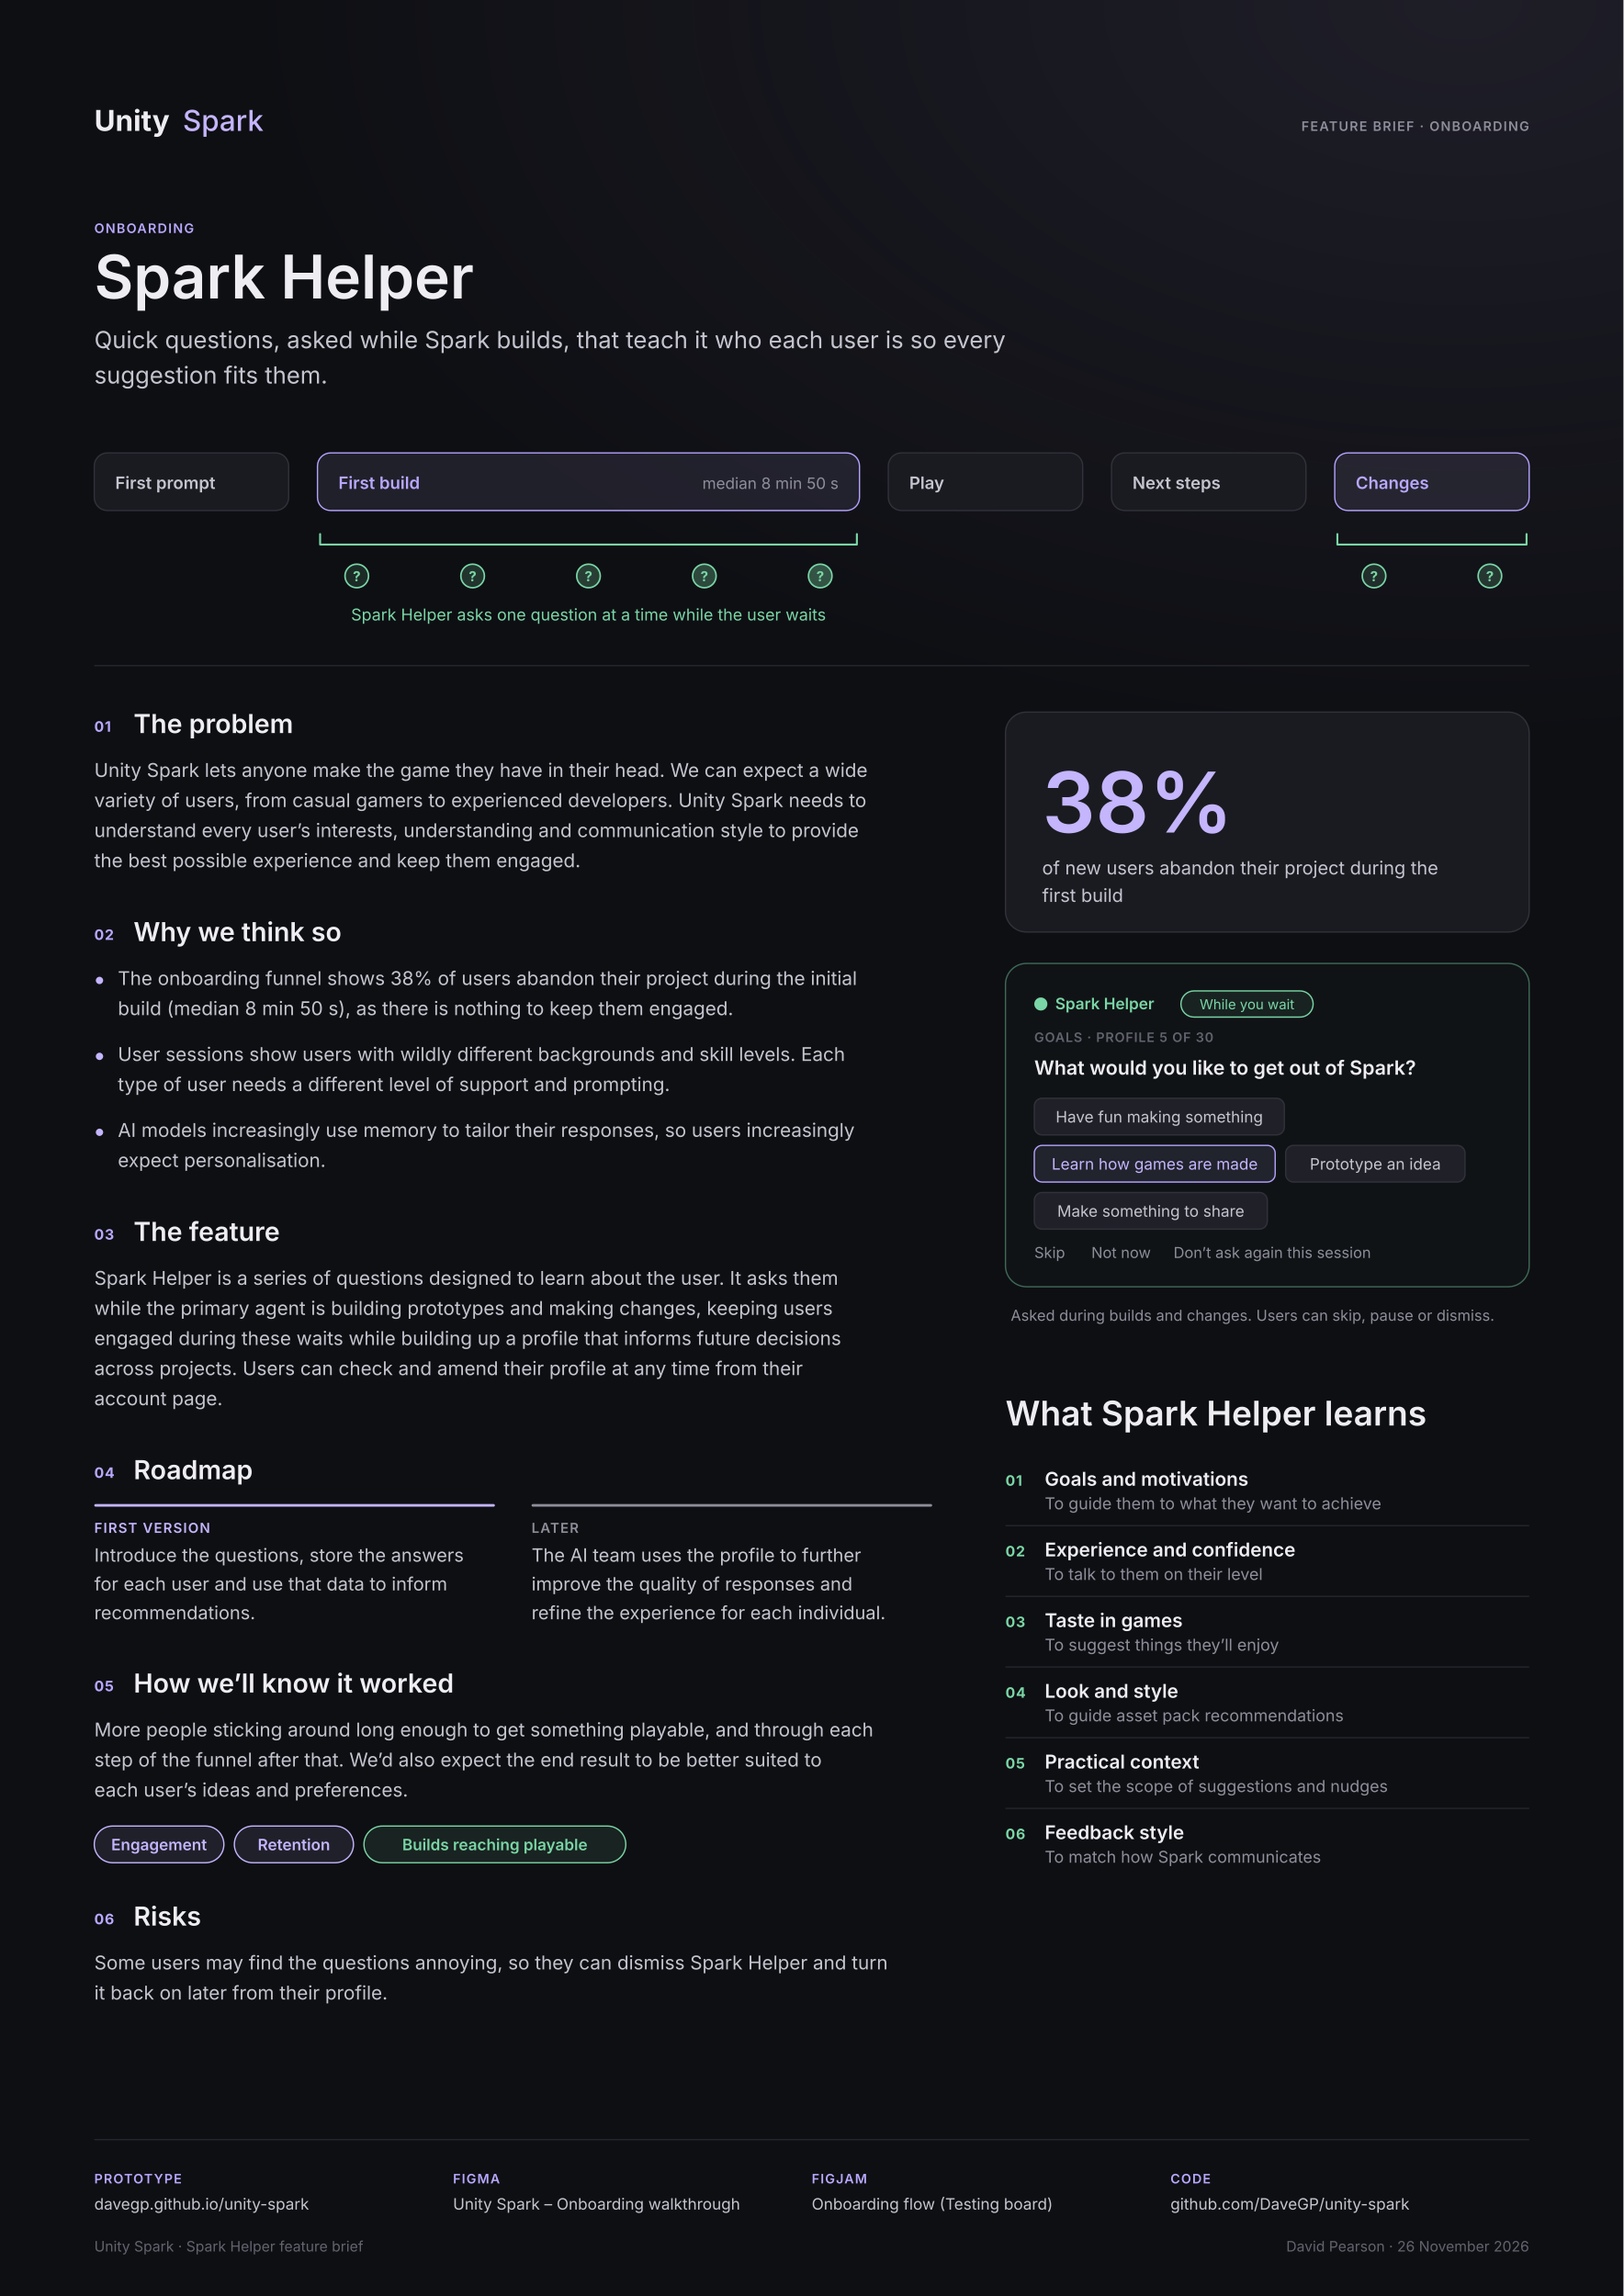
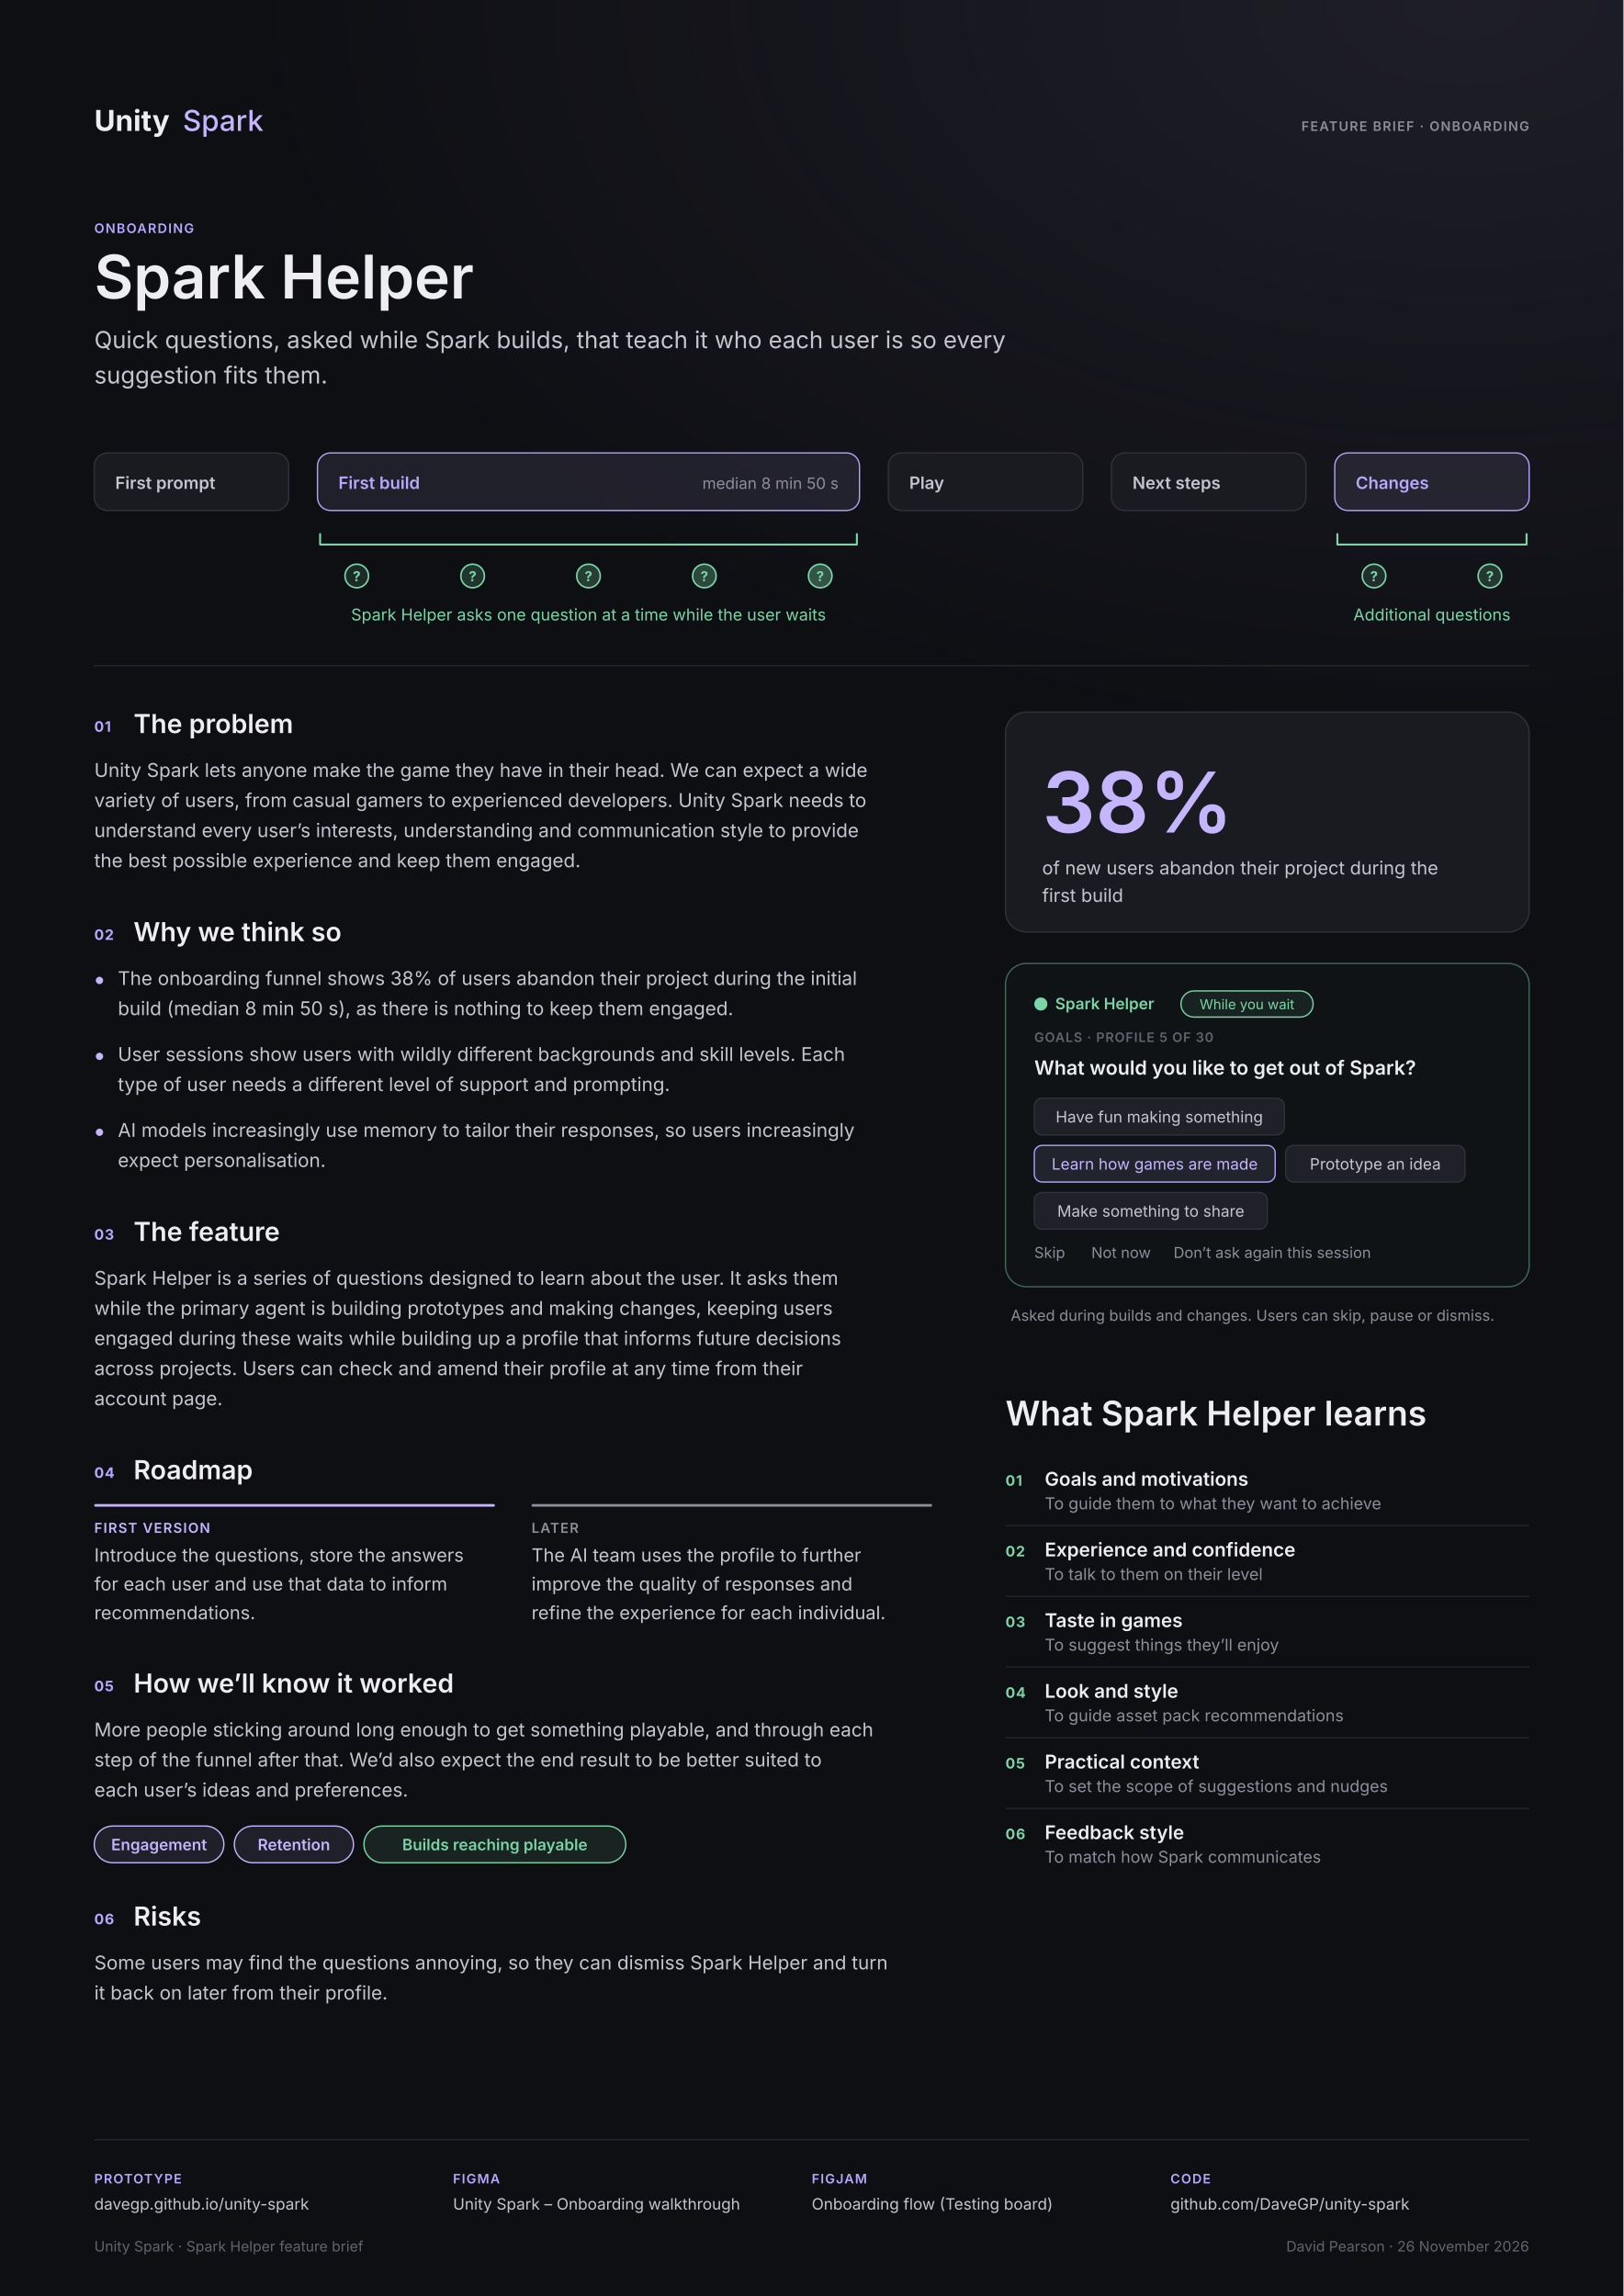
<svg xmlns="http://www.w3.org/2000/svg" id="Feature brief – Spark Helper (A4)" width="1240" height="1754" viewBox="0 0 1240 1754">
  <rect id="Background" x="0" y="0" width="1240" height="1754" fill="#0e0f13" />
  <defs>
    <radialGradient id="brief-glow" cx=".9" cy="0" r=".75">
      <stop stop-color="#c4b5fd" stop-opacity=".09" />
      <stop offset="1" stop-color="#c4b5fd" stop-opacity="0" />
    </radialGradient>
  </defs>
  <rect id="Glow" x="0" y="0" width="1240" height="760" fill="url(#brief-glow)" />
  <g id="Header">
    <g id="Logo">
      <text id="Unity" x="72" y="100" font-family="Inter" font-size="22" font-weight="700" fill="#ededf2">Unity</text>
      <text id="Spark" x="139.6" y="100" font-family="Inter" font-size="22" font-weight="500" fill="#c4b5fd">Spark</text>
    </g>
    <text id="Doc type" x="1168" y="100" font-family="Inter" font-size="10" font-weight="600" fill="#8d8e9a" text-anchor="end" letter-spacing="0.9">FEATURE BRIEF · ONBOARDING</text>
    <text id="Eyebrow / Onboarding" x="72" y="178" font-family="Inter" font-size="10" font-weight="600" fill="#b9a8ff" letter-spacing="0.9">ONBOARDING</text>
    <text id="Title" x="72" y="228" font-family="Inter" font-size="46" font-weight="600" fill="#ededf2">Spark Helper</text>
    <text id="Subtitle" x="72" y="266" font-family="Inter" font-size="18" font-weight="400" fill="#c4c5cf">
      <tspan x="72" dy="0">Quick questions, asked while Spark builds, that teach it who each user is so every</tspan>
      <tspan x="72" dy="27">suggestion fits them.</tspan>
    </text>
  </g>
  <g id="Flow – where Spark Helper fits">
    <g id="Stage – First prompt">
      <rect id="Bar" x="72" y="346" width="148.5" height="44" rx="10" fill="#1a1b21" stroke="#30313a" stroke-width="1" />
      <text id="Label" x="88" y="373.5" font-family="Inter" font-size="13" font-weight="600" fill="#c4c5cf">First prompt</text>
    </g>
    <g id="Stage – First build">
      <rect id="Bar" x="242.5" y="346" width="414" height="44" rx="10" fill="#c4b5fd" fill-opacity="0.1" stroke="#b3a1fb" stroke-width="1" />
      <text id="Label" x="258.5" y="373.5" font-family="Inter" font-size="13" font-weight="600" fill="#b9a8ff">First build</text>
      <text id="Duration" x="640.5" y="373.5" font-family="Inter" font-size="12" font-weight="400" fill="#8d8e9a" text-anchor="end">median 8 min 50 s</text>
    </g>
    <g id="Stage – Play">
      <rect id="Bar" x="678.5" y="346" width="148.5" height="44" rx="10" fill="#1a1b21" stroke="#30313a" stroke-width="1" />
      <text id="Label" x="694.5" y="373.5" font-family="Inter" font-size="13" font-weight="600" fill="#c4c5cf">Play</text>
    </g>
    <g id="Stage – Next steps">
      <rect id="Bar" x="849" y="346" width="148.5" height="44" rx="10" fill="#1a1b21" stroke="#30313a" stroke-width="1" />
      <text id="Label" x="865" y="373.5" font-family="Inter" font-size="13" font-weight="600" fill="#c4c5cf">Next steps</text>
    </g>
    <g id="Stage – Changes">
      <rect id="Bar" x="1019.5" y="346" width="148.5" height="44" rx="10" fill="#c4b5fd" fill-opacity="0.1" stroke="#b3a1fb" stroke-width="1" />
      <text id="Label" x="1035.5" y="373.5" font-family="Inter" font-size="13" font-weight="600" fill="#b9a8ff">Changes</text>
    </g>
    <path id="Bracket – first build" d="M 244.5 408 v 8 H 654.5 v -8" fill="none" stroke="#7ad6a6" stroke-width="1.5" stroke-linecap="round" stroke-linejoin="round" />
    <circle id="Question 1" cx="272.5" cy="440" r="9" fill="#7ad6a6" fill-opacity="0.14" stroke="#7ad6a6" stroke-width="1.2" />
    <text id="Mark" x="272.5" y="444" font-family="Inter" font-size="10.5" font-weight="700" fill="#7ad6a6" text-anchor="middle">?</text>
    <circle id="Question 2" cx="361" cy="440" r="9" fill="#7ad6a6" fill-opacity="0.19" stroke="#7ad6a6" stroke-width="1.2" />
    <text id="Mark" x="361" y="444" font-family="Inter" font-size="10.5" font-weight="700" fill="#7ad6a6" text-anchor="middle">?</text>
    <circle id="Question 3" cx="449.5" cy="440" r="9" fill="#7ad6a6" fill-opacity="0.24" stroke="#7ad6a6" stroke-width="1.2" />
    <text id="Mark" x="449.5" y="444" font-family="Inter" font-size="10.5" font-weight="700" fill="#7ad6a6" text-anchor="middle">?</text>
    <circle id="Question 4" cx="538" cy="440" r="9" fill="#7ad6a6" fill-opacity="0.29" stroke="#7ad6a6" stroke-width="1.2" />
    <text id="Mark" x="538" y="444" font-family="Inter" font-size="10.5" font-weight="700" fill="#7ad6a6" text-anchor="middle">?</text>
    <circle id="Question 5" cx="626.5" cy="440" r="9" fill="#7ad6a6" fill-opacity="0.34" stroke="#7ad6a6" stroke-width="1.2" />
    <text id="Mark" x="626.5" y="444" font-family="Inter" font-size="10.5" font-weight="700" fill="#7ad6a6" text-anchor="middle">?</text>
    <path id="Bracket – changes" d="M 1021.5 408 v 8 H 1166 v -8" fill="none" stroke="#7ad6a6" stroke-width="1.5" stroke-linecap="round" stroke-linejoin="round" />
    <circle id="Question 1" cx="1049.5" cy="440" r="9" fill="#7ad6a6" fill-opacity="0.14" stroke="#7ad6a6" stroke-width="1.2" />
    <text id="Mark" x="1049.5" y="444" font-family="Inter" font-size="10.5" font-weight="700" fill="#7ad6a6" text-anchor="middle">?</text>
    <circle id="Question 2" cx="1138" cy="440" r="9" fill="#7ad6a6" fill-opacity="0.19" stroke="#7ad6a6" stroke-width="1.2" />
    <text id="Mark" x="1138" y="444" font-family="Inter" font-size="10.5" font-weight="700" fill="#7ad6a6" text-anchor="middle">?</text>
    <text id="Caption" x="449.5" y="474" font-family="Inter" font-size="12.5" font-weight="400" fill="#7ad6a6" text-anchor="middle">Spark Helper asks one question at a time while the user waits</text>
+     <text id="Caption – changes" x="1093.75" y="474" font-family="Inter" font-size="12.5" font-weight="400" fill="#7ad6a6" text-anchor="middle">Additional questions</text>
  </g>
  <rect id="Divider" x="72" y="508" width="1096" height="1" fill="#24252d" />
  <g id="Brief">
    <g id="01 The problem">
      <text id="Number" x="72" y="559" font-family="Inter" font-size="11" font-weight="700" fill="#b9a8ff" letter-spacing="0.6">01</text>
      <text id="Heading" x="102" y="560" font-family="Inter" font-size="20" font-weight="600" fill="#ededf2">The problem</text>
      <text id="Body" x="72" y="593.5" font-family="Inter" font-size="14.5" font-weight="400" fill="#c4c5cf">
        <tspan x="72" dy="0">Unity Spark lets anyone make the game they have in their head. We can expect a wide</tspan>
        <tspan x="72" dy="23">variety of users, from casual gamers to experienced developers. Unity Spark needs to</tspan>
        <tspan x="72" dy="23">understand every user’s interests, understanding and communication style to provide</tspan>
        <tspan x="72" dy="23">the best possible experience and keep them engaged.</tspan>
      </text>
    </g>
    <g id="02 Why we think so">
      <text id="Number" x="72" y="718" font-family="Inter" font-size="11" font-weight="700" fill="#b9a8ff" letter-spacing="0.6">02</text>
      <text id="Heading" x="102" y="719" font-family="Inter" font-size="20" font-weight="600" fill="#ededf2">Why we think so</text>
      <circle cx="76" cy="749" r="2.8" fill="#c4b5fd" />
      <text id="Bullet" x="90" y="752.5" font-family="Inter" font-size="14.5" font-weight="400" fill="#c4c5cf">
        <tspan x="90" dy="0">The onboarding funnel shows 38% of users abandon their project during the initial</tspan>
        <tspan x="90" dy="23">build (median 8 min 50 s), as there is nothing to keep them engaged.</tspan>
      </text>
      <circle cx="76" cy="807" r="2.8" fill="#c4b5fd" />
      <text id="Bullet" x="90" y="810.5" font-family="Inter" font-size="14.5" font-weight="400" fill="#c4c5cf">
        <tspan x="90" dy="0">User sessions show users with wildly different backgrounds and skill levels. Each</tspan>
        <tspan x="90" dy="23">type of user needs a different level of support and prompting.</tspan>
      </text>
      <circle cx="76" cy="865" r="2.8" fill="#c4b5fd" />
      <text id="Bullet" x="90" y="868.5" font-family="Inter" font-size="14.5" font-weight="400" fill="#c4c5cf">
        <tspan x="90" dy="0">AI models increasingly use memory to tailor their responses, so users increasingly</tspan>
        <tspan x="90" dy="23">expect personalisation.</tspan>
      </text>
    </g>
    <g id="03 The feature">
      <text id="Number" x="72" y="947" font-family="Inter" font-size="11" font-weight="700" fill="#b9a8ff" letter-spacing="0.6">03</text>
      <text id="Heading" x="102" y="948" font-family="Inter" font-size="20" font-weight="600" fill="#ededf2">The feature</text>
      <text id="Body" x="72" y="981.5" font-family="Inter" font-size="14.5" font-weight="400" fill="#c4c5cf">
        <tspan x="72" dy="0">Spark Helper is a series of questions designed to learn about the user. It asks them</tspan>
        <tspan x="72" dy="23">while the primary agent is building prototypes and making changes, keeping users</tspan>
        <tspan x="72" dy="23">engaged during these waits while building up a profile that informs future decisions</tspan>
        <tspan x="72" dy="23">across projects. Users can check and amend their profile at any time from their</tspan>
        <tspan x="72" dy="23">account page.</tspan>
      </text>
    </g>
    <g id="04 Roadmap">
      <text id="Number" x="72" y="1129" font-family="Inter" font-size="11" font-weight="700" fill="#b9a8ff" letter-spacing="0.6">04</text>
      <text id="Heading" x="102" y="1130" font-family="Inter" font-size="20" font-weight="600" fill="#ededf2">Roadmap</text>
      <g id="First version">
        <rect id="Rule" x="72" y="1149" width="306" height="2" rx="1" fill="#c4b5fd" />
        <text id="Label" x="72" y="1171" font-family="Inter" font-size="10.5" font-weight="600" fill="#c4b5fd" letter-spacing="0.8">FIRST VERSION</text>
        <text id="Body" x="72" y="1193" font-family="Inter" font-size="14" font-weight="400" fill="#c4c5cf">
          <tspan x="72" dy="0">Introduce the questions, store the answers</tspan>
          <tspan x="72" dy="22">for each user and use that data to inform</tspan>
          <tspan x="72" dy="22">recommendations.</tspan>
        </text>
      </g>
      <g id="Later">
        <rect id="Rule" x="406" y="1149" width="306" height="2" rx="1" fill="#8d8e9a" />
        <text id="Label" x="406" y="1171" font-family="Inter" font-size="10.5" font-weight="600" fill="#8d8e9a" letter-spacing="0.8">LATER</text>
        <text id="Body" x="406" y="1193" font-family="Inter" font-size="14" font-weight="400" fill="#c4c5cf">
          <tspan x="406" dy="0">The AI team uses the profile to further</tspan>
          <tspan x="406" dy="22">improve the quality of responses and</tspan>
          <tspan x="406" dy="22">refine the experience for each individual.</tspan>
        </text>
      </g>
    </g>
    <g id="05 How we’ll know it worked">
      <text id="Number" x="72" y="1292" font-family="Inter" font-size="11" font-weight="700" fill="#b9a8ff" letter-spacing="0.6">05</text>
      <text id="Heading" x="102" y="1293" font-family="Inter" font-size="20" font-weight="600" fill="#ededf2">How we’ll know it worked</text>
      <text id="Body" x="72" y="1326.5" font-family="Inter" font-size="14.5" font-weight="400" fill="#c4c5cf">
        <tspan x="72" dy="0">More people sticking around long enough to get something playable, and through each</tspan>
        <tspan x="72" dy="23">step of the funnel after that. We’d also expect the end result to be better suited to</tspan>
        <tspan x="72" dy="23">each user’s ideas and preferences.</tspan>
      </text>
      <g id="Metric – Engagement">
        <rect id="Pill" x="72" y="1395" width="99" height="28" rx="14" fill="#c4b5fd" fill-opacity="0.1" stroke="#c4b5fd" stroke-width="1" />
        <text id="Label" x="121.5" y="1413.5" font-family="Inter" font-size="12" font-weight="600" fill="#c4b5fd" text-anchor="middle">Engagement</text>
      </g>
      <g id="Metric – Retention">
        <rect id="Pill" x="179" y="1395" width="91" height="28" rx="14" fill="#c4b5fd" fill-opacity="0.1" stroke="#c4b5fd" stroke-width="1" />
        <text id="Label" x="224.5" y="1413.5" font-family="Inter" font-size="12" font-weight="600" fill="#c4b5fd" text-anchor="middle">Retention</text>
      </g>
      <g id="Metric – Builds reaching playable">
        <rect id="Pill" x="278" y="1395" width="200" height="28" rx="14" fill="#7ad6a6" fill-opacity="0.1" stroke="#7ad6a6" stroke-width="1" />
        <text id="Label" x="378" y="1413.5" font-family="Inter" font-size="12" font-weight="600" fill="#7ad6a6" text-anchor="middle">Builds reaching playable</text>
      </g>
    </g>
    <g id="06 Risks">
      <text id="Number" x="72" y="1470" font-family="Inter" font-size="11" font-weight="700" fill="#b9a8ff" letter-spacing="0.6">06</text>
      <text id="Heading" x="102" y="1471" font-family="Inter" font-size="20" font-weight="600" fill="#ededf2">Risks</text>
      <text id="Body" x="72" y="1504.5" font-family="Inter" font-size="14.5" font-weight="400" fill="#c4c5cf">
        <tspan x="72" dy="0">Some users may find the questions annoying, so they can dismiss Spark Helper and turn</tspan>
        <tspan x="72" dy="23">it back on later from their profile.</tspan>
      </text>
    </g>
  </g>
  <g id="Visuals">
    <g id="Stat – build abandonment">
      <rect id="Card" x="768" y="544" width="400" height="168" rx="16" fill="#1a1b21" stroke="#30313a" stroke-width="1" />
      <text id="Number" x="796" y="636" font-family="Inter" font-size="64" font-weight="600" fill="#c4b5fd">38%</text>
      <text id="Caption" x="796" y="668" font-family="Inter" font-size="14" font-weight="400" fill="#c4c5cf">
        <tspan x="796" dy="0">of new users abandon their project during the</tspan>
        <tspan x="796" dy="21">first build</tspan>
      </text>
    </g>
    <g id="Sketch – one question at a time">
      <rect id="Card" x="768" y="736" width="400" height="247" rx="16" fill="#7ad6a6" fill-opacity="0.04" stroke="#7ad6a6" stroke-width="1" opacity="0.45" />
      <circle cx="795" cy="767" r="5" fill="#7ad6a6" />
      <text id="Name" x="806" y="771" font-family="Inter" font-size="12" font-weight="600" fill="#7ad6a6">Spark Helper</text>
      <g id="Badge">
        <rect id="Pill" x="902" y="757" width="101" height="20" rx="10" fill="#7ad6a6" fill-opacity="0.08" stroke="#7ad6a6" stroke-width="1" />
        <text id="Label" x="952.5" y="771" font-family="Inter" font-size="10.5" font-weight="400" fill="#7ad6a6" text-anchor="middle">While you wait</text>
      </g>
      <text id="Progress" x="790" y="796" font-family="Inter" font-size="10" font-weight="600" fill="#62636e" letter-spacing="0.6">GOALS · PROFILE 5 OF 30</text>
      <text id="Question" x="790" y="821" font-family="Inter" font-size="15" font-weight="600" fill="#ededf2">
        <tspan x="790" dy="0">What would you like to get out of Spark?</tspan>
      </text>
      <g id="Chip – Have fun making something">
        <rect id="Chip" x="790" y="839" width="191" height="28" rx="6" fill="#202128" stroke="#30313a" stroke-width="1" />
        <text id="Label" x="885.5" y="857.5" font-family="Inter" font-size="12" font-weight="400" fill="#c4c5cf" text-anchor="middle">Have fun making something</text>
      </g>
      <g id="Chip – Learn how games are made">
        <rect id="Chip" x="790" y="875" width="184" height="28" rx="6" fill="#c4b5fd" fill-opacity="0.1" stroke="#b3a1fb" stroke-width="1" />
        <text id="Label" x="882" y="893.5" font-family="Inter" font-size="12" font-weight="400" fill="#c4b5fd" text-anchor="middle">Learn how games are made</text>
      </g>
      <g id="Chip – Prototype an idea">
        <rect id="Chip" x="982" y="875" width="137" height="28" rx="6" fill="#202128" stroke="#30313a" stroke-width="1" />
        <text id="Label" x="1050.5" y="893.5" font-family="Inter" font-size="12" font-weight="400" fill="#c4c5cf" text-anchor="middle">Prototype an idea</text>
      </g>
      <g id="Chip – Make something to share">
        <rect id="Chip" x="790" y="911" width="178" height="28" rx="6" fill="#202128" stroke="#30313a" stroke-width="1" />
        <text id="Label" x="879" y="929.5" font-family="Inter" font-size="12" font-weight="400" fill="#c4c5cf" text-anchor="middle">Make something to share</text>
      </g>
      <text id="Action – Skip" x="790" y="961" font-family="Inter" font-size="11.5" font-weight="400" fill="#8d8e9a">Skip</text>
      <text id="Action – Not now" x="833.585" y="961" font-family="Inter" font-size="11.5" font-weight="400" fill="#8d8e9a">Not now</text>
      <text id="Action – Don’t ask again this session" x="896.359" y="961" font-family="Inter" font-size="11.5" font-weight="400" fill="#8d8e9a">Don’t ask again this session</text>
    </g>
    <text id="Sketch caption" x="772" y="1009" font-family="Inter" font-size="11.5" font-weight="400" fill="#8d8e9a">Asked during builds and changes. Users can skip, pause or dismiss.</text>
    <g id="What it learns – heading">
      <text id="Heading" x="768" y="1089" font-family="Inter" font-size="26" font-weight="600" fill="#ededf2">What Spark Helper learns</text>
    </g>
    <g id="Topic – Goals and motivations">
      <text id="Number" x="768" y="1135" font-family="Inter" font-size="11" font-weight="700" fill="#7ad6a6" letter-spacing="0.6">01</text>
      <text id="Topic" x="798" y="1135" font-family="Inter" font-size="14.5" font-weight="600" fill="#ededf2">Goals and motivations</text>
      <text id="Why" x="798" y="1153" font-family="Inter" font-size="12.5" font-weight="400" fill="#8d8e9a">To guide them to what they want to achieve</text>
    </g>
    <g id="Topic – Experience and confidence">
      <rect id="Rule" x="768" y="1165" width="400" height="1" fill="#24252d" />
      <text id="Number" x="768" y="1189" font-family="Inter" font-size="11" font-weight="700" fill="#7ad6a6" letter-spacing="0.6">02</text>
      <text id="Topic" x="798" y="1189" font-family="Inter" font-size="14.5" font-weight="600" fill="#ededf2">Experience and confidence</text>
      <text id="Why" x="798" y="1207" font-family="Inter" font-size="12.5" font-weight="400" fill="#8d8e9a">To talk to them on their level</text>
    </g>
    <g id="Topic – Taste in games">
      <rect id="Rule" x="768" y="1219" width="400" height="1" fill="#24252d" />
      <text id="Number" x="768" y="1243" font-family="Inter" font-size="11" font-weight="700" fill="#7ad6a6" letter-spacing="0.6">03</text>
      <text id="Topic" x="798" y="1243" font-family="Inter" font-size="14.5" font-weight="600" fill="#ededf2">Taste in games</text>
      <text id="Why" x="798" y="1261" font-family="Inter" font-size="12.5" font-weight="400" fill="#8d8e9a">To suggest things they’ll enjoy</text>
    </g>
    <g id="Topic – Look and style">
      <rect id="Rule" x="768" y="1273" width="400" height="1" fill="#24252d" />
      <text id="Number" x="768" y="1297" font-family="Inter" font-size="11" font-weight="700" fill="#7ad6a6" letter-spacing="0.6">04</text>
      <text id="Topic" x="798" y="1297" font-family="Inter" font-size="14.5" font-weight="600" fill="#ededf2">Look and style</text>
      <text id="Why" x="798" y="1315" font-family="Inter" font-size="12.5" font-weight="400" fill="#8d8e9a">To guide asset pack recommendations</text>
    </g>
    <g id="Topic – Practical context">
      <rect id="Rule" x="768" y="1327" width="400" height="1" fill="#24252d" />
      <text id="Number" x="768" y="1351" font-family="Inter" font-size="11" font-weight="700" fill="#7ad6a6" letter-spacing="0.6">05</text>
      <text id="Topic" x="798" y="1351" font-family="Inter" font-size="14.5" font-weight="600" fill="#ededf2">Practical context</text>
      <text id="Why" x="798" y="1369" font-family="Inter" font-size="12.5" font-weight="400" fill="#8d8e9a">To set the scope of suggestions and nudges</text>
    </g>
    <g id="Topic – Feedback style">
      <rect id="Rule" x="768" y="1381" width="400" height="1" fill="#24252d" />
      <text id="Number" x="768" y="1405" font-family="Inter" font-size="11" font-weight="700" fill="#7ad6a6" letter-spacing="0.6">06</text>
      <text id="Topic" x="798" y="1405" font-family="Inter" font-size="14.5" font-weight="600" fill="#ededf2">Feedback style</text>
      <text id="Why" x="798" y="1423" font-family="Inter" font-size="12.5" font-weight="400" fill="#8d8e9a">To match how Spark communicates</text>
    </g>
  </g>
  <g id="Footer">
    <rect id="Divider" x="72" y="1634" width="1096" height="1" fill="#24252d" />
    <g id="Link – Prototype">
      <text id="Kind" x="72" y="1668" font-family="Inter" font-size="10" font-weight="600" fill="#b9a8ff" letter-spacing="0.8">PROTOTYPE</text>
      <text id="Where" x="72" y="1688" font-family="Inter" font-size="12" font-weight="400" fill="#c4c5cf">davegp.github.io/unity-spark</text>
    </g>
    <g id="Link – Figma">
      <text id="Kind" x="346" y="1668" font-family="Inter" font-size="10" font-weight="600" fill="#b9a8ff" letter-spacing="0.8">FIGMA</text>
      <text id="Where" x="346" y="1688" font-family="Inter" font-size="12" font-weight="400" fill="#c4c5cf">Unity Spark – Onboarding walkthrough</text>
    </g>
    <g id="Link – FigJam">
      <text id="Kind" x="620" y="1668" font-family="Inter" font-size="10" font-weight="600" fill="#b9a8ff" letter-spacing="0.8">FIGJAM</text>
      <text id="Where" x="620" y="1688" font-family="Inter" font-size="12" font-weight="400" fill="#c4c5cf">Onboarding flow (Testing board)</text>
    </g>
    <g id="Link – Code">
      <text id="Kind" x="894" y="1668" font-family="Inter" font-size="10" font-weight="600" fill="#b9a8ff" letter-spacing="0.8">CODE</text>
      <text id="Where" x="894" y="1688" font-family="Inter" font-size="12" font-weight="400" fill="#c4c5cf">github.com/DaveGP/unity-spark</text>
    </g>
    <text id="Footer" x="72" y="1720" font-family="Inter" font-size="11" font-weight="400" fill="#62636e">Unity Spark · Spark Helper feature brief</text>
    <text id="Author" x="1168" y="1720" font-family="Inter" font-size="11" font-weight="400" fill="#62636e" text-anchor="end">David Pearson · 26 November 2026</text>
  </g>
</svg>
